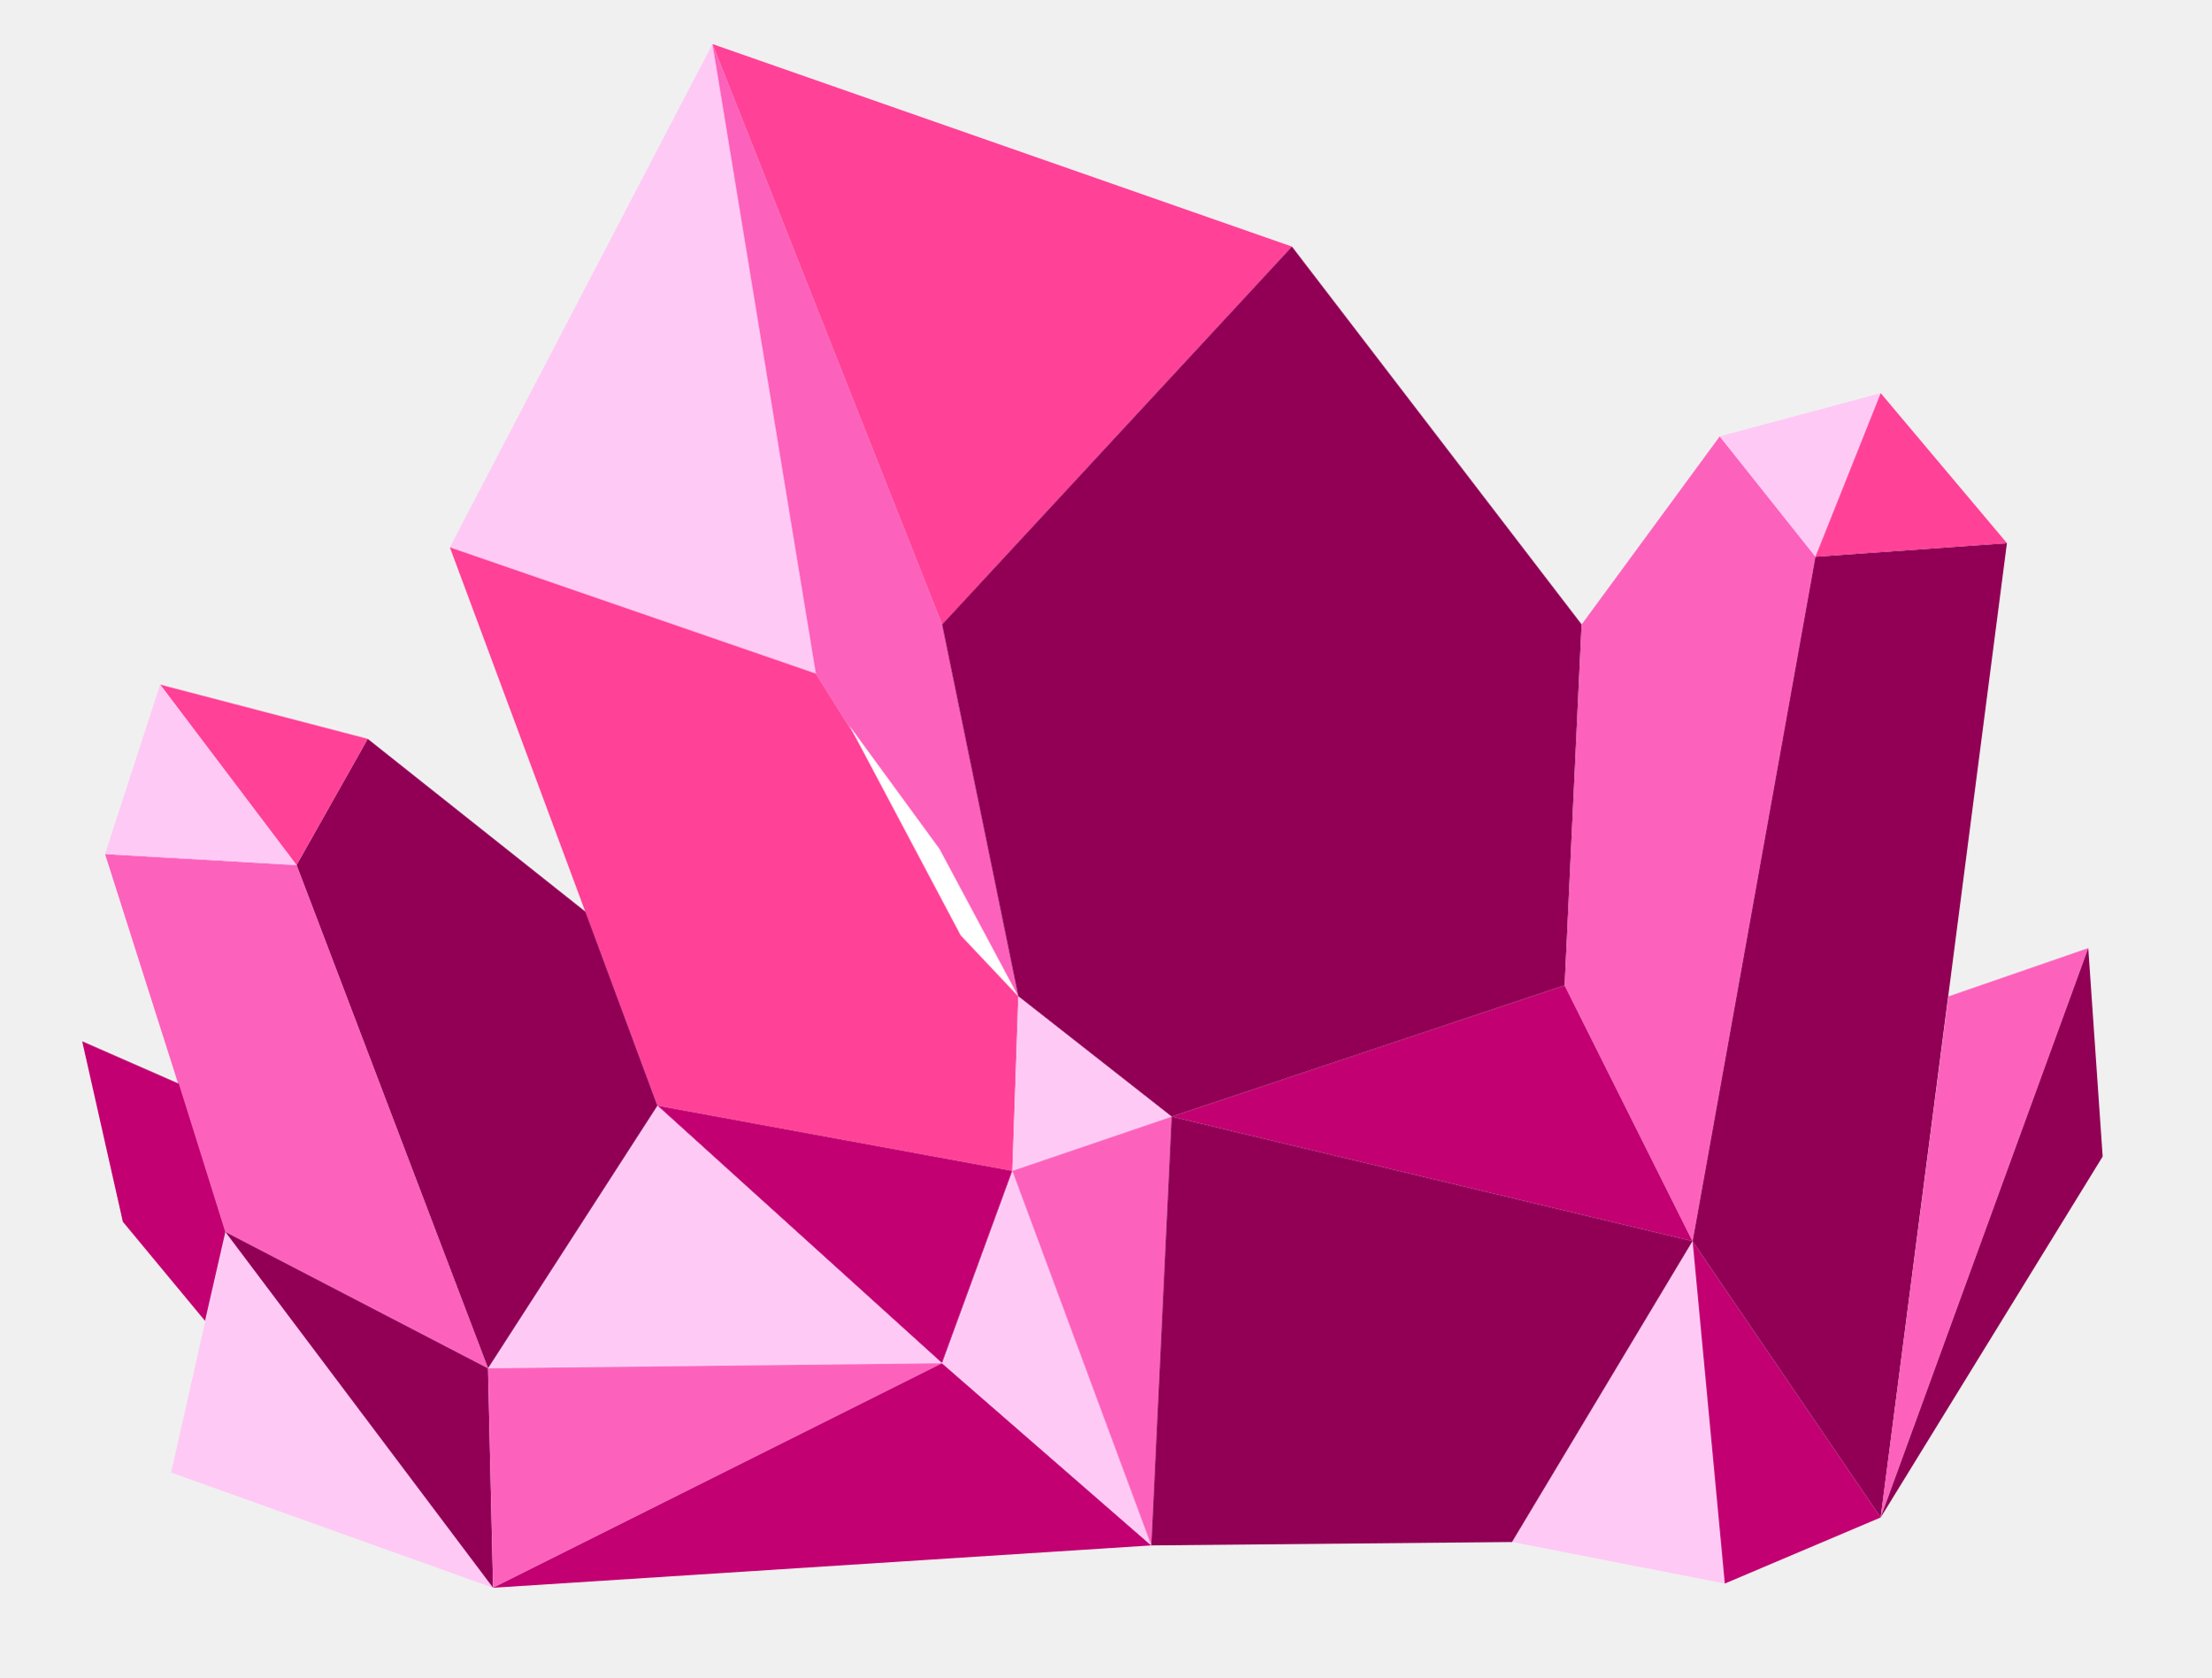
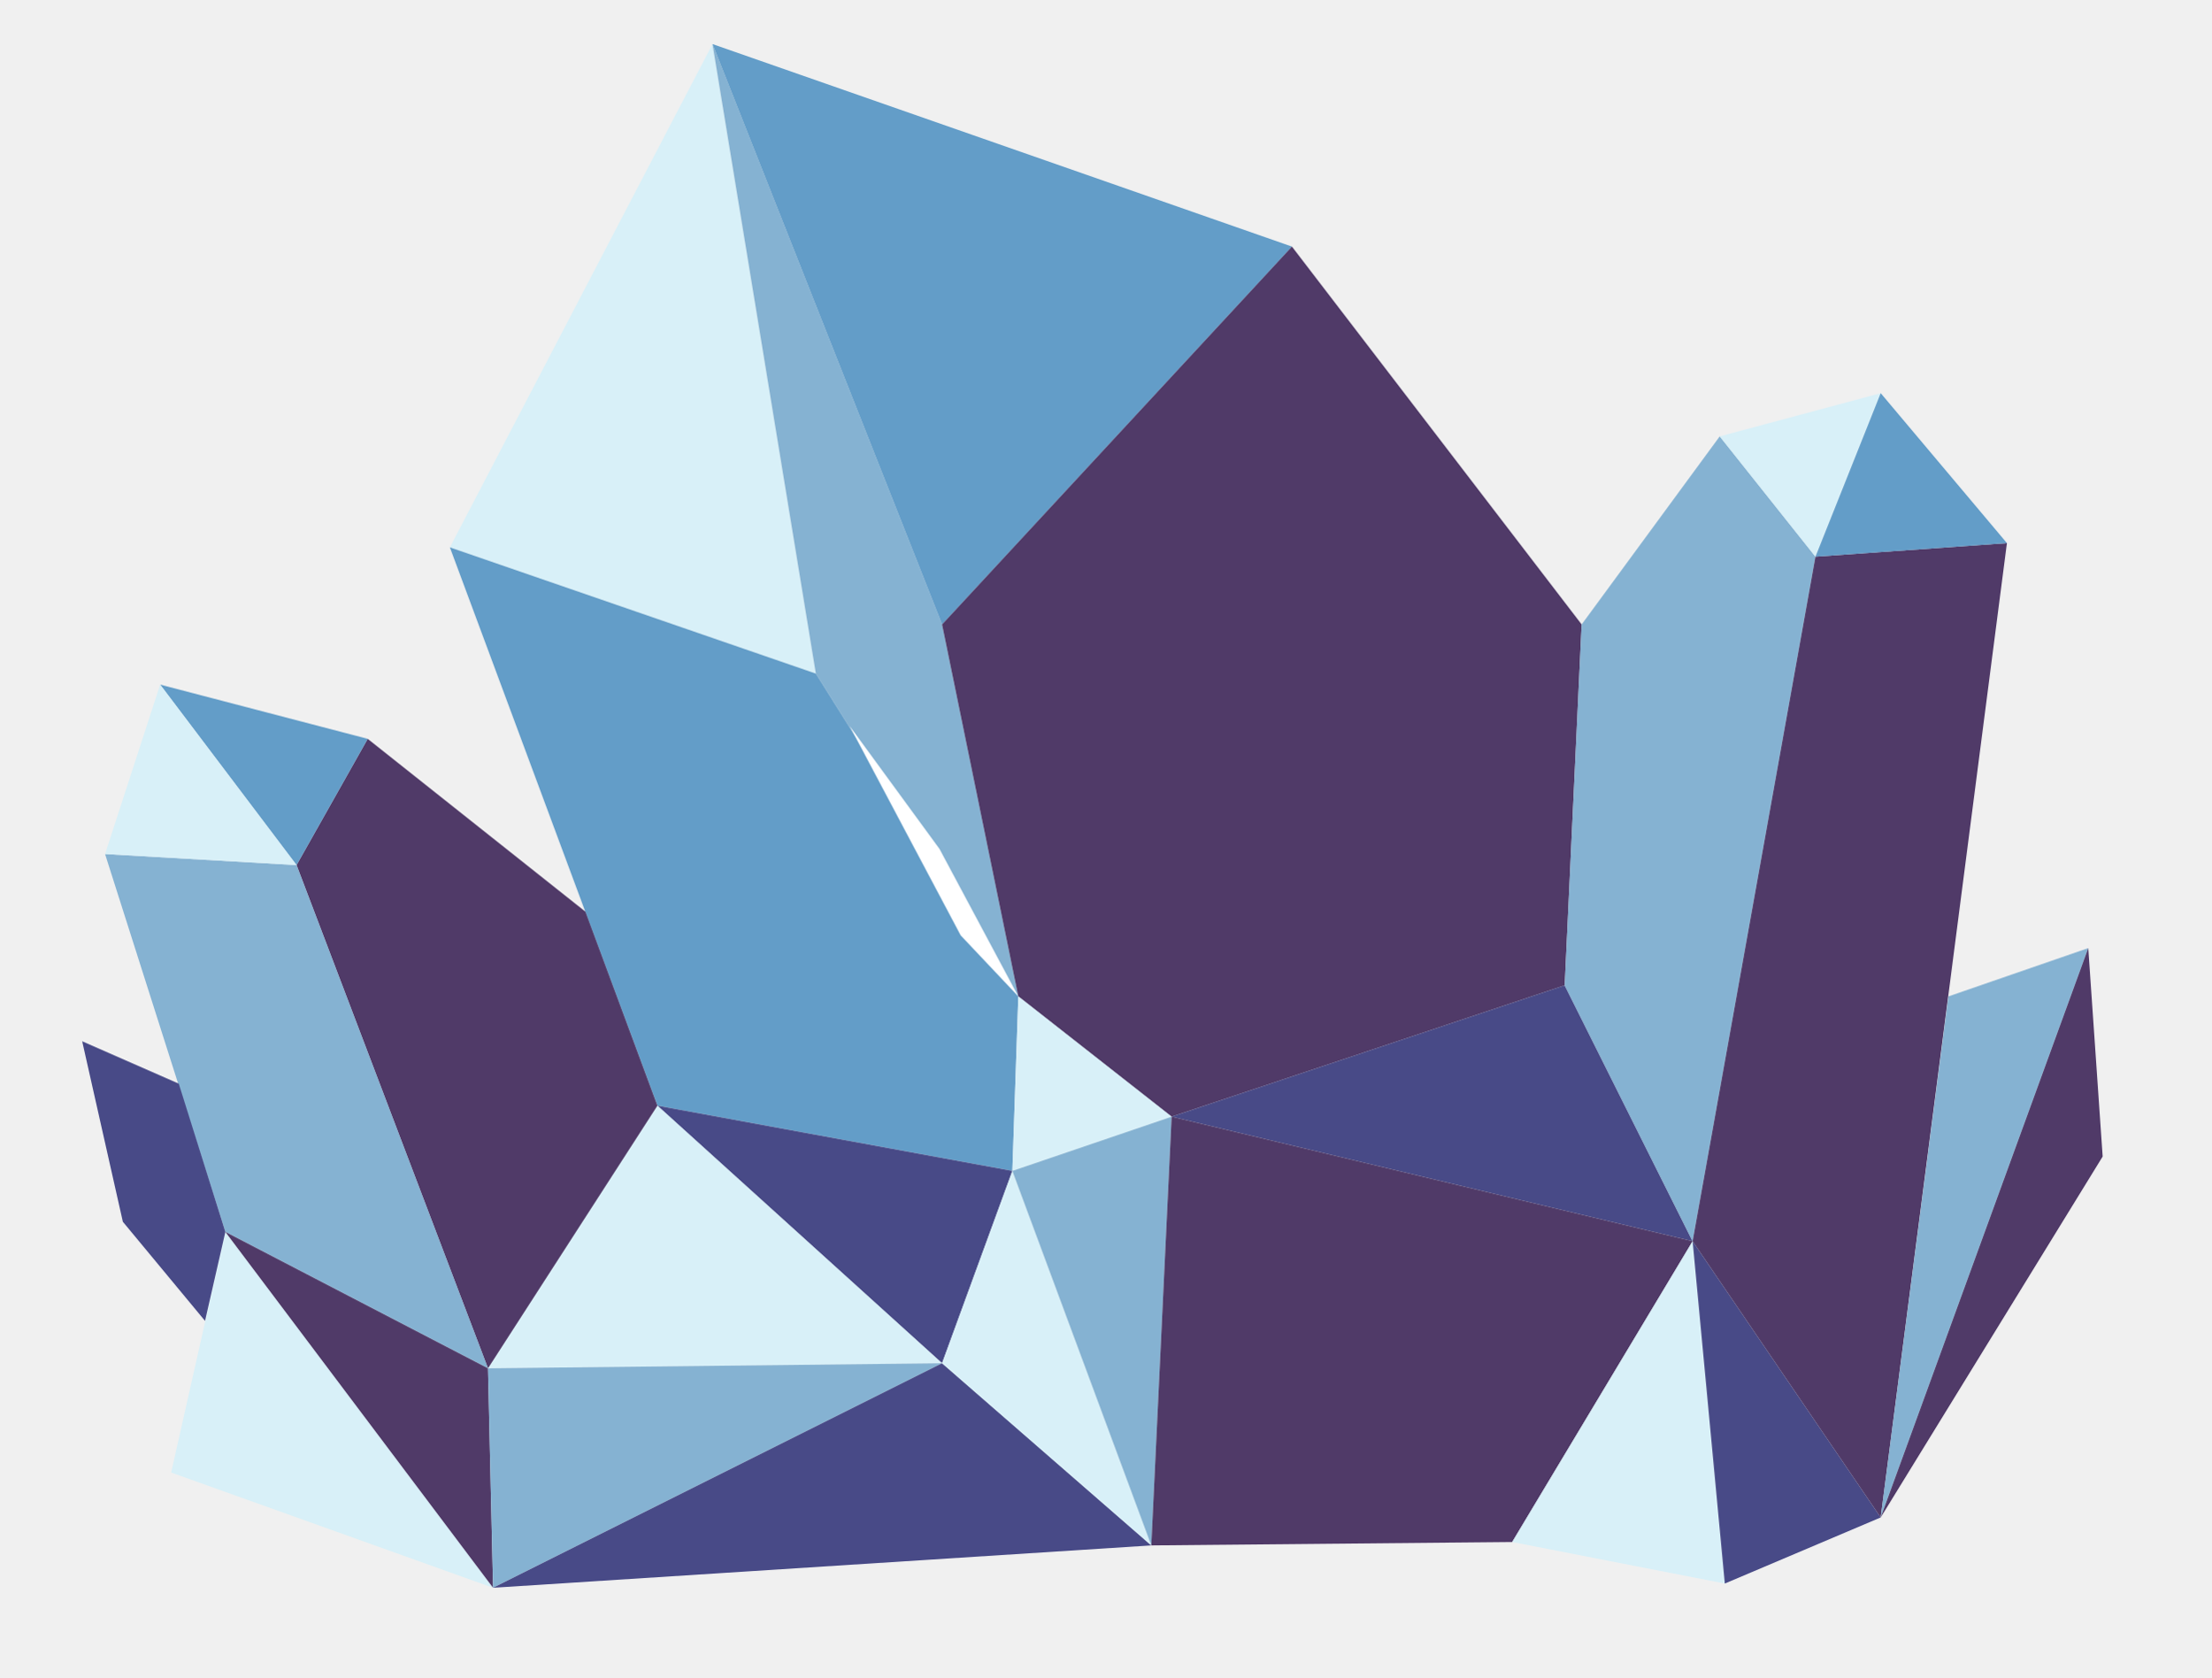
<svg xmlns="http://www.w3.org/2000/svg" version="1.1" id="Layer_1" x="0px" y="0px" viewBox="0 0 261 198" style="enable-background:new 0 0 261 198;" xml:space="preserve">
  <style type="text/css">
	.st0{display:none;fill-rule:evenodd;clip-rule:evenodd;fill:#2A0042;}
	.st1{display:none;}
	.st2{display:inline;fill-rule:evenodd;clip-rule:evenodd;fill:#FFC9F5;}
	.st3{display:inline;fill-rule:evenodd;clip-rule:evenodd;fill:#FC62BC;}
	.st4{display:inline;fill-rule:evenodd;clip-rule:evenodd;fill:#FF4297;}
	.st5{display:inline;fill-rule:evenodd;clip-rule:evenodd;fill:#C20071;}
	.st6{display:inline;fill-rule:evenodd;clip-rule:evenodd;fill:#690033;}
	.st7{display:inline;fill-rule:evenodd;clip-rule:evenodd;fill:#FFFFFF;}
	.st8{display:inline;fill-rule:evenodd;clip-rule:evenodd;fill:#FF1C8E;}
	.st9{display:inline;fill-rule:evenodd;clip-rule:evenodd;fill:#910055;}
- 	.st10{fill-rule:evenodd;clip-rule:evenodd;fill:#FFC9F5;}
- 	.st11{fill-rule:evenodd;clip-rule:evenodd;fill:#FC62BC;}
- 	.st12{fill-rule:evenodd;clip-rule:evenodd;fill:#FF4297;}
- 	.st13{fill-rule:evenodd;clip-rule:evenodd;fill:#910055;}
- 	.st14{fill-rule:evenodd;clip-rule:evenodd;fill:#C20071;}
+ 	.st10{fill-rule:evenodd;clip-rule:evenodd;fill:#D8F0F8;}
+ 	.st11{fill-rule:evenodd;clip-rule:evenodd;fill:#85B2D2;}
+ 	.st12{fill-rule:evenodd;clip-rule:evenodd;fill:#639DC8;}
+ 	.st13{fill-rule:evenodd;clip-rule:evenodd;fill:#503A68;}
+ 	.st14{fill-rule:evenodd;clip-rule:evenodd;fill:#484A87;}
	.st15{fill-rule:evenodd;clip-rule:evenodd;fill:#FFFFFF;}
+ 	.st16{fill-rule:evenodd;clip-rule:evenodd;fill:#9DDBEE;}
+ 	.st17{fill:#85B2D2;}
+ 	.st18{fill:#46335F;}
+ 	.st19{fill:#3E4B7A;}
+ 	.st20{fill:#646EAE;}
+ 	.st21{fill:#9DDBEE;}
+ 	.st22{fill:#639DC8;}
+ 	.st23{fill:#422A59;}
+ 	.st24{fill:#1A1939;}
+ 	.st25{fill:#D8F0F8;}
+ 	.st26{fill:#484A87;}
+ 	.st27{fill-rule:evenodd;clip-rule:evenodd;fill:#646EAE;}
+ 	.st28{fill-rule:evenodd;clip-rule:evenodd;fill:#422A59;}
+ 	.st29{fill-rule:evenodd;clip-rule:evenodd;fill:#1A1939;}
</style>
  <rect x="-709" y="-571" class="st0" width="1400" height="980" />
  <g class="st1">
    <polygon class="st2" points="81.1,-249.9 63.5,-209.9 157.2,-154 129.1,-203.9  " />
    <polygon class="st3" points="81.1,-249.9 209.4,-266.7 224.8,-241.5 129.1,-203.9  " />
    <polygon class="st4" points="129.1,-203.9 202.4,-213.4 224.8,-241.5  " />
    <polygon class="st5" points="129.1,-203.9 157.2,-154 202.4,-213.4  " />
    <polygon class="st5" points="202.4,-213.4 225.2,-219.3 224.8,-241.5  " />
    <polygon class="st6" points="202.4,-213.4 157.2,-154 225.2,-219.3  " />
    <polygon class="st6" points="63.5,-209.9 125.3,-151.9 157.2,-154  " />
    <polygon class="st5" points="32.7,-267.4 60.4,-240.7 77.5,-241.7 81.1,-249.9 94,-251.5  " />
    <polygon class="st4" points="32.7,-267.4 53.4,-290.2 96.1,-264.3 94,-251.5  " />
    <polygon class="st5" points="96.1,-264.3 143,-289.5 148.5,-282.2 108.3,-253.4 94,-251.5  " />
    <polygon class="st6" points="148.5,-282.2 147.2,-274.9 123.8,-255.5 108.3,-253.4  " />
    <polygon class="st2" points="53.4,-290.2 49.8,-298.7 32.7,-267.4  " />
    <polygon class="st3" points="49.8,-298.7 102.6,-309.6 143,-289.5 96.1,-264.3 53.4,-290.2  " />
    <polygon class="st7" points="129.1,-203.9 178.1,-225.8 209.8,-235.5 182.7,-223.2  " />
  </g>
  <g class="st1">
    <polygon class="st2" points="362.3,-312.2 317.8,-236.6 346.2,-244.3  " />
    <polygon class="st3" points="362.3,-312.2 398.5,-248.8 346.2,-244.3  " />
    <polygon class="st5" points="346.2,-244.3 355.9,-173.9 404.3,-172.6 398.5,-248.8  " />
    <polygon class="st4" points="362.3,-312.2 446.3,-292.8 489.5,-236.6 398.5,-248.8  " />
    <polygon class="st6" points="398.5,-248.8 404.3,-172.6 470.8,-197.8 489.5,-236.6  " />
    <polygon class="st4" points="355.9,-173.9 317.8,-236.6 346.2,-244.3  " />
    <polygon class="st3" points="355.9,-173.9 401.4,-153.9 404.3,-172.6  " />
    <polygon class="st5" points="404.3,-172.6 401.4,-153.9 470.8,-197.8  " />
    <polygon class="st3" points="453.1,-283.9 501.8,-329 542.4,-295.4 526.3,-238.2 473.4,-257.6  " />
    <polygon class="st5" points="473.4,-257.6 489.5,-236.6 482.7,-222.4 511.5,-184.6 526.3,-238.2  " />
    <polygon class="st5" points="542.4,-295.4 552.8,-246.3 526.3,-238.2  " />
    <polygon class="st6" points="526.3,-238.2 511.5,-184.6 552.8,-246.3  " />
    <polygon class="st3" points="511.5,-184.6 477.6,-211.9 482.7,-222.4  " />
    <polygon class="st5" points="501.8,-329 551.1,-298 542.4,-295.4  " />
    <polygon class="st4" points="542.4,-295.4 552.8,-246.3 557.3,-260.8 551.1,-298  " />
    <polygon class="st2" points="501.8,-329 439.4,-294.3 446.3,-292.8 453.1,-283.9  " />
    <polygon class="st4" points="458.2,-155.5 459.2,-140 485,-132.5  " />
    <polygon class="st2" points="458.2,-155.5 452.4,-172.6 459.2,-140  " />
    <polygon class="st3" points="452.4,-172.6 470.5,-172 471.4,-159.3 458.2,-155.5  " />
    <polygon class="st5" points="458.2,-155.5 485,-132.5 471.4,-159.3  " />
    <polygon class="st5" points="470.5,-172 491.1,-152.9 471.4,-159.3  " />
    <polygon class="st6" points="471.4,-159.3 485,-132.5 491.1,-152.9  " />
    <polygon class="st7" points="370.2,-298.5 380.6,-275.9 390.1,-263.5 380.2,-286.3  " />
  </g>
  <g class="st1">
    <polygon class="st2" points="-465.9,-288.7 -507.6,-233.5 -437.1,-205.6  " />
    <polygon class="st4" points="-465.9,-288.7 -364.1,-264.8 -437.1,-205.6  " />
    <polygon class="st6" points="-437.1,-205.6 -416.7,-146 -377,-182.2 -364.1,-264.8  " />
    <polygon class="st3" points="-437.1,-205.6 -507.6,-233.5 -460.4,-169.8 -416.7,-146  " />
    <polygon class="st2" points="-419,-277.7 -381.5,-315.5 -383.6,-269.4  " />
    <polygon class="st5" points="-381.5,-315.5 -338.2,-299.6 -383.6,-269.4  " />
    <polygon class="st8" points="-338.2,-299.6 -360.1,-211.1 -374.4,-198.5 -364.1,-264.8 -383.6,-269.4  " />
    <polygon class="st9" points="-353.9,-236.3 -333.3,-244.4 -371,-169.8 -384.2,-175.7 -377,-182.2 -374.4,-198.5 -360.1,-211.1  " />
    <polygon class="st6" points="-333.3,-244.4 -345.6,-198.7 -371,-169.8  " />
    <polygon class="st6" points="-481.8,-198.6 -535,-239.5 -496.2,-271.8 -490.4,-256.2 -507.6,-233.5  " />
    <polygon class="st5" points="-535,-239.5 -532.5,-289.2 -496.2,-271.8  " />
    <polygon class="st2" points="-532.5,-289.2 -538.9,-252.5 -535,-239.5  " />
    <polygon class="st8" points="-532.5,-289.2 -493.2,-290.7 -496.2,-271.8  " />
    <polygon class="st9" points="-493.2,-290.7 -486.8,-261.1 -490.4,-256.2 -496.2,-271.8  " />
    <polygon class="st8" points="-506.2,-217.4 -502.2,-195.7 -468.7,-181 -482.8,-200  " />
    <polygon class="st7" points="-433.9,-196.3 -428.7,-174.2 -418.6,-151.4 -423.9,-175  " />
  </g>
  <g class="st1">
    <polygon class="st9" points="-160.8,30 -176.9,169.3 -135.3,142.7 -107.1,45.1  " />
    <polygon class="st4" points="-160.8,30 -128.5,-6.5 -107.1,45.1  " />
    <polygon class="st2" points="-160.8,30 -128.5,-6.5 -191.5,15.4  " />
    <polygon class="st3" points="-160.8,30 -176.9,169.3 -200.4,129.7 -191.5,15.4  " />
    <polygon class="st4" points="-200.4,129.7 -178,199 -176.9,169.3  " />
    <polygon class="st6" points="-176.9,169.3 -178,199 -135.3,142.7  " />
    <polygon class="st4" points="-147.9,159.3 -111.3,179.2 -102.9,164.6  " />
    <polygon class="st6" points="-102.9,164.6 -73.2,153.7 -111.3,179.2  " />
    <polygon class="st3" points="-102.9,164.6 -99.8,83.2 -115.3,73.7 -135.3,142.7 -147.9,159.3  " />
    <polygon class="st9" points="-102.9,164.6 -99.8,83.2 -65.9,77.5 -73.2,153.7  " />
    <polygon class="st2" points="-99.8,83.2 -105,23.7 -112.9,31.2 -107.1,45.1 -115.3,73.7  " />
    <polygon class="st4" points="-99.8,83.2 -65.9,77.5 -105,23.7  " />
    <polygon class="st7" points="-160.8,30 -167.5,66.9 -176,161.2 -163.5,68.9  " />
  </g>
  <g>
    <polygon class="st10" points="84.1,5.2 53.1,64.6 96.3,79.5  " />
    <polygon class="st11" points="84.1,5.2 111.2,73.7 120.2,117.6 96.3,79.5  " />
    <polygon class="st12" points="84.1,5.2 152.5,29.1 111.2,73.7  " />
    <polygon class="st12" points="53.1,64.6 77.6,130.5 119.5,138.2 120.2,117.6 96.3,79.5  " />
    <polygon class="st13" points="111.2,73.7 120.2,117.6 138.3,131.8 184.7,116.3 186.7,73.7 152.5,29.1  " />
    <polygon class="st10" points="119.5,138.2 120.2,117.6 138.3,131.8  " />
    <polygon class="st14" points="119.5,138.2 111.2,160.9 77.6,130.5  " />
    <polygon class="st10" points="77.6,130.5 57.6,161.5 111.2,160.9  " />
    <polygon class="st13" points="69.1,107.6 43.4,87.2 35,102.1 57.6,161.5 77.6,130.5  " />
    <polygon class="st11" points="35,102.1 12.4,100.8 26.6,145.4 57.6,161.5  " />
    <polygon class="st12" points="35,102.1 18.9,80.8 43.4,87.2  " />
    <polygon class="st10" points="35,102.1 18.9,80.8 12.4,100.8  " />
    <polygon class="st10" points="26.6,145.4 20.2,173.8 58.2,187.4  " />
    <polygon class="st13" points="26.6,145.4 57.6,161.5 58.2,187.4  " />
    <polygon class="st11" points="58.2,187.4 57.6,161.5 111.2,160.9  " />
    <polygon class="st14" points="58.2,187.4 135.9,182.4 111.2,160.9  " />
    <polygon class="st10" points="111.2,160.9 135.9,182.4 119.5,138.2  " />
    <polygon class="st11" points="119.5,138.2 138.3,131.8 135.9,182.4  " />
    <polygon class="st14" points="138.3,131.8 184.7,116.3 199.8,146.5  " />
    <polygon class="st11" points="184.7,116.3 186.7,73.7 203,51.5 214.3,65.7 199.8,146.5  " />
    <polygon class="st13" points="199.8,146.5 178.5,182 135.9,182.4 138.3,131.8  " />
    <polygon class="st10" points="199.8,146.5 203.6,186.9 178.5,182  " />
    <polygon class="st14" points="199.8,146.5 222,179.1 203.6,186.9  " />
    <polygon class="st13" points="214.3,65.7 236.9,64.1 222,179.1 199.8,146.5  " />
    <polygon class="st10" points="203,51.5 222,46.4 214.3,65.7  " />
    <polygon class="st12" points="222,46.4 214.3,65.7 236.9,64.1  " />
    <polygon class="st11" points="230,117.6 246.5,111.9 222,179.1  " />
    <polygon class="st13" points="246.5,111.9 248.2,136.5 222,179.1  " />
    <polygon class="st14" points="21.1,127.9 9.7,122.9 14.5,144.2 24.2,155.9 26.6,145.4  " />
    <polygon class="st15" points="100.3,85.7 113.4,110.4 120.2,117.6 110.9,100.2  " />
+     <rect x="-94" y="-128.5" class="st10" width="72" height="64" />
+     <rect x="-6" y="-128.5" class="st16" width="78.1" height="64" />
+     <rect x="88.3" y="-128.5" class="st11" width="72.7" height="64" />
+     <rect x="187.5" y="-128.5" class="st12" width="64" height="64" />
+     <rect x="366" y="-128.5" class="st14" width="66" height="66" />
+     <g>
+       <g id="XMLID_101_">
+         <polygon class="st17" points="-68.65,17.7 -41.75,92 -54.55,107.2 -72.15,66.3    " />
+         <polygon class="st18" points="-72.25,184.2 -113.05,219.7 -109.45,196.4    " />
+         <polygon class="st19" points="-145.15,174.9 -113.05,219.7 -177.25,155.9    " />
+         <polygon class="st18" points="-41.75,92 -55.75,169.9 -72.25,184.2 -72.15,121.8 -54.55,107.2    " />
+         <polygon class="st20" points="-72.15,66.3 -54.55,107.2 -72.15,121.8 -87.25,96.3    " />
+         <polygon class="st21" points="-113.05,-27.2 -72.15,66.3 -87.25,96.3 -125.85,96.3 -149.25,67.5    " />
+         <polygon class="st17" points="-113.05,-27.2 -149.25,67.5 -167.95,67.5 -177.25,45.2 -165.55,16    " />
+         <polygon class="st22" points="-149.25,67.5 -125.85,96.3 -141.05,109.1 -158.55,92    " />
+         <polygon class="st21" points="-149.25,67.5 -158.55,92 -167.95,67.5    " />
+         <polygon class="st23" points="-141.05,109.1 -145.15,174.9 -177.25,155.9 -158.55,92    " />
+         <polygon class="st24" points="-109.45,196.4 -113.05,219.7 -145.15,174.9    " />
+         <polygon class="st20" points="-167.95,67.5 -158.55,92 -177.25,155.9 -177.25,45.2    " />
+         <polygon class="st25" points="-113.05,-27.2 -68.65,17.7 -72.15,66.3    " />
+         <polygon class="st26" points="-87.25,96.3 -72.15,121.8 -72.25,184.2 -109.45,196.4 -145.15,174.9 -141.05,109.1 -125.85,96.3         " />
+       </g>
+     </g>
+     <rect x="272.5" y="-129.5" class="st27" width="66" height="66" />
+     <rect x="446.5" y="-128.5" class="st28" width="66" height="66" />
+     <rect x="519.82" y="-128.5" class="st29" width="66" height="66" />
  </g>
  <g class="st1">
    <polygon class="st2" points="413.2,6.6 370.6,28.6 389,46.6  " />
    <polygon class="st3" points="413.2,6.6 434.7,56.2 389,46.6  " />
    <polygon class="st4" points="413.2,6.6 448.8,36.4 434.7,56.2  " />
    <polygon class="st5" points="413.2,6.6 445.2,14 448.8,36.4  " />
    <polygon class="st3" points="370.6,28.6 342,98.5 364.4,117.4 389,46.6  " />
    <polygon class="st4" points="389,46.6 434.7,56.2 431.2,136.3 364.4,117.4  " />
    <polygon class="st5" points="434.7,56.2 448.8,36.4 472.9,120.9 431.2,136.3  " />
    <polygon class="st9" points="448.8,36.4 478.2,52.3 472.9,120.9  " />
    <polygon class="st6" points="445.2,14 464.6,31.6 478.2,52.3 448.8,36.4  " />
    <polygon class="st3" points="464.6,31.6 494.9,11.4 502.8,35.2 478.2,52.3  " />
    <polygon class="st2" points="494.9,11.4 522.1,10.1 502.8,35.2  " />
    <polygon class="st3" points="502.8,35.2 533.1,41.3 522.1,10.1  " />
    <polygon class="st5" points="502.8,35.2 472.9,120.9 478.2,52.3  " />
    <polygon class="st4" points="502.8,35.2 533.1,41.3 519,116.9 472.9,120.9  " />
    <polygon class="st4" points="342,98.5 370.1,161.3 364.4,117.4  " />
    <polygon class="st5" points="364.4,117.4 370.1,161.3 422.4,175 431.2,136.3  " />
    <polygon class="st9" points="472.9,120.9 454.5,154.3 422.4,175 431.2,136.3  " />
    <polygon class="st5" points="454.5,154.3 483.4,153.4 519,116.9 472.9,120.9  " />
    <polygon class="st9" points="370.1,161.3 421.1,186 422.4,175  " />
    <polygon class="st6" points="421.1,186 454.5,154.3 422.4,175  " />
    <polygon class="st6" points="483.4,153.4 451.4,164 454.5,154.3  " />
    <polygon class="st9" points="451.4,164 446.6,161.8 454.5,154.3  " />
    <polygon class="st7" points="367.8,107.7 377.9,71 388.6,47.7 380.6,77.8  " />
  </g>
  <g class="st1">
    <polygon class="st5" points="-139.8,-304.1 -138,-241.6 -108.8,-254  " />
    <polygon class="st4" points="-139.8,-304.1 -156.2,-240.7 -150.9,-195.9 -138,-241.6  " />
    <polygon class="st2" points="-139.8,-304.1 -184.1,-263.3 -156.2,-240.7  " />
    <polygon class="st3" points="-184.1,-263.3 -170.4,-172.9 -159.8,-152.5 -150.9,-195.9 -156.2,-240.7  " />
    <polygon class="st4" points="-150.9,-195.9 -134.1,-152.1 -159.8,-152.5  " />
    <polygon class="st6" points="-150.9,-195.9 -138,-241.6 -108.8,-254 -101.3,-199.1 -134.1,-152.1  " />
    <polygon class="st5" points="-101.3,-199.1 -70.3,-256.7 -99.1,-281.1 -111.8,-258.9 -108.8,-254  " />
    <polygon class="st3" points="-99.1,-281.1 -98.6,-310.3 -110.6,-287.3 -111.8,-258.9  " />
    <polygon class="st2" points="-98.6,-310.3 -65.4,-335.6 -99.1,-281.1  " />
    <polygon class="st3" points="-65.4,-335.6 -70.3,-256.7 -99.1,-281.1  " />
    <polygon class="st2" points="-110.6,-287.3 -121.6,-274.8 -111.8,-258.9  " />
    <polygon class="st5" points="-65.4,-335.6 -53.4,-280.6 -70.3,-256.7  " />
    <polygon class="st6" points="-53.4,-280.6 -73.8,-208.8 -70.3,-256.7  " />
    <polygon class="st4" points="-70.3,-256.7 -73.8,-208.8 -103.5,-170.7 -101.3,-199.1  " />
    <polygon class="st5" points="-101.3,-199.1 -103.5,-170.7 -118.1,-142.7 -142.9,-125.9 -134.1,-152.1  " />
    <polygon class="st3" points="-118.1,-142.7 -81.8,-168 -73.8,-208.8 -103.5,-170.7  " />
    <polygon class="st6" points="-159.8,-152.5 -142.9,-125.9 -134.1,-152.1  " />
    <polygon class="st3" points="-201.2,-218.6 -209.3,-210.6 -191.6,-189.3  " />
    <polygon class="st5" points="-212.9,-247.8 -201.2,-218.6 -189.4,-233.2  " />
    <polygon class="st2" points="-201.2,-218.6 -209.3,-210.6 -212.9,-247.8  " />
    <polygon class="st6" points="-201.2,-218.6 -191.6,-189.3 -189.4,-233.2  " />
    <polygon class="st7" points="-154.6,-227.1 -152.1,-197.8 -155.8,-171.7 -150.6,-196.8  " />
  </g>
  <g class="st1">
    <polygon class="st5" points="-439.8,32.7 -394.6,127.2 -373.5,69.9  " />
    <polygon class="st4" points="-439.8,32.7 -452.9,119.6 -394.6,127.2  " />
    <polygon class="st2" points="-439.8,32.7 -462.9,64.4 -452.9,119.6  " />
    <polygon class="st5" points="-452.9,119.6 -385.3,184.7 -352.7,196.3 -394.6,127.2  " />
    <polygon class="st6" points="-394.6,127.2 -373.5,69.9 -346.7,161.1 -352.7,196.3  " />
    <polygon class="st4" points="-383.9,64.1 -381.8,-11.8 -333.1,53.5  " />
    <polygon class="st5" points="-383.9,64.1 -373.5,69.9 -350.7,147.5 -320.1,158.6 -333.1,53.5  " />
    <polygon class="st2" points="-383.9,64.1 -398.8,55.7 -381.8,-11.8  " />
    <polygon class="st5" points="-381.8,-11.8 -329.1,14.3 -333.1,53.5  " />
    <polygon class="st6" points="-333.1,53.5 -329.1,14.3 -310,121.9 -320.1,158.6  " />
    <polygon class="st9" points="-348.4,155.3 -314,175.2 -320.1,158.6 -350.7,147.5  " />
    <polygon class="st8" points="-314,175.2 -310,121.9 -320.1,158.6  " />
    <polygon class="st9" points="-346.7,161.1 -347.2,204.3 -352.7,196.3  " />
    <polygon class="st6" points="-347.2,204.3 -385.3,184.7 -352.7,196.3  " />
    <polygon class="st6" points="-457.4,94.8 -520.9,43.5 -511.4,69.6 -453.4,116.8  " />
    <polygon class="st5" points="-520.9,43.5 -562.1,26.4 -511.4,69.6  " />
    <polygon class="st2" points="-562.1,26.4 -539.9,77.2 -511.4,69.6  " />
    <polygon class="st8" points="-539.9,77.2 -487.8,106.8 -473.7,105.3 -452.9,119.6 -453.4,116.8 -511.4,69.6  " />
    <polygon class="st2" points="-487.8,106.8 -484.2,138 -458.7,148  " />
    <polygon class="st4" points="-487.8,106.8 -473.7,105.3 -458.7,148  " />
    <polygon class="st6" points="-458.7,148 -396.8,173.6 -452.9,119.6 -473.7,105.3  " />
    <polygon class="st8" points="-458.7,148 -484.2,138 -456.1,160.1 -427.7,160.8  " />
    <polygon class="st2" points="-456.1,160.1 -447.6,187.7 -426.5,185.7  " />
    <polygon class="st4" points="-456.1,160.1 -427.7,160.8 -426.5,185.7  " />
    <polygon class="st8" points="-447.6,187.7 -405.4,197.8 -393.4,198.3 -426.5,185.7  " />
    <polygon class="st6" points="-427.7,160.8 -426.5,185.7 -393.4,198.3 -394.9,184.2  " />
    <polygon class="st5" points="-427.7,160.8 -394.9,184.2 -385.3,184.7 -396.8,173.6  " />
    <polygon class="st7" points="-428.3,56.7 -397.6,125.5 -423.8,123.4 -395.4,129.6 -377.3,155.7 -393.3,123.5  " />
  </g>
</svg>
